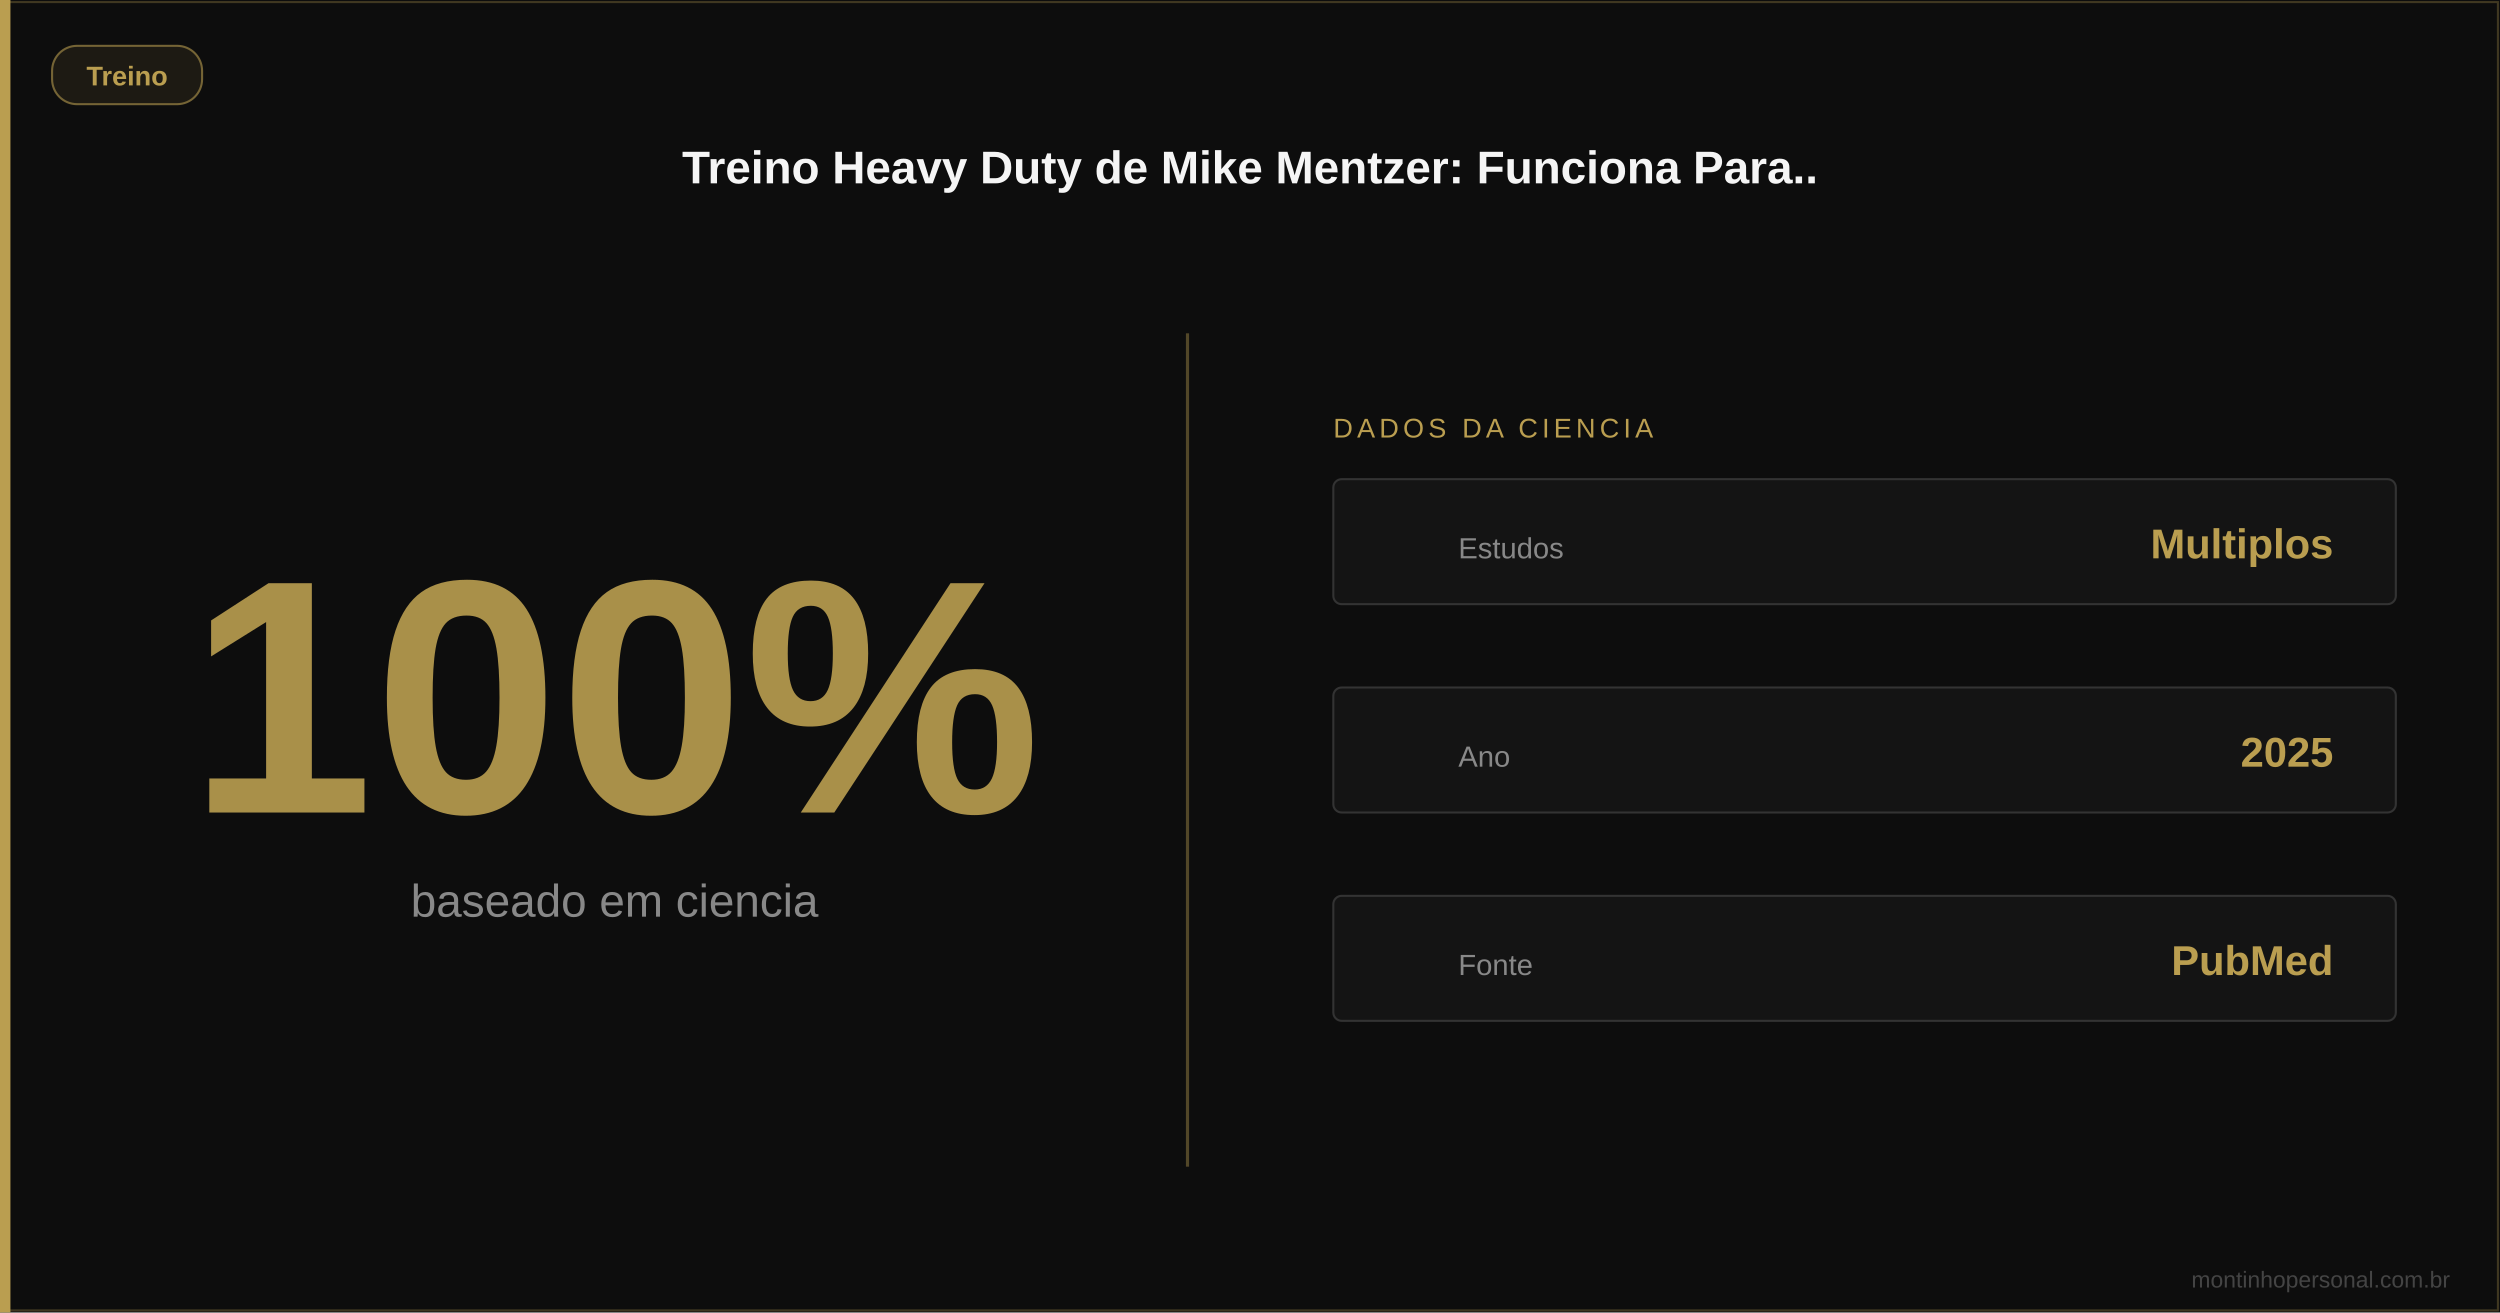
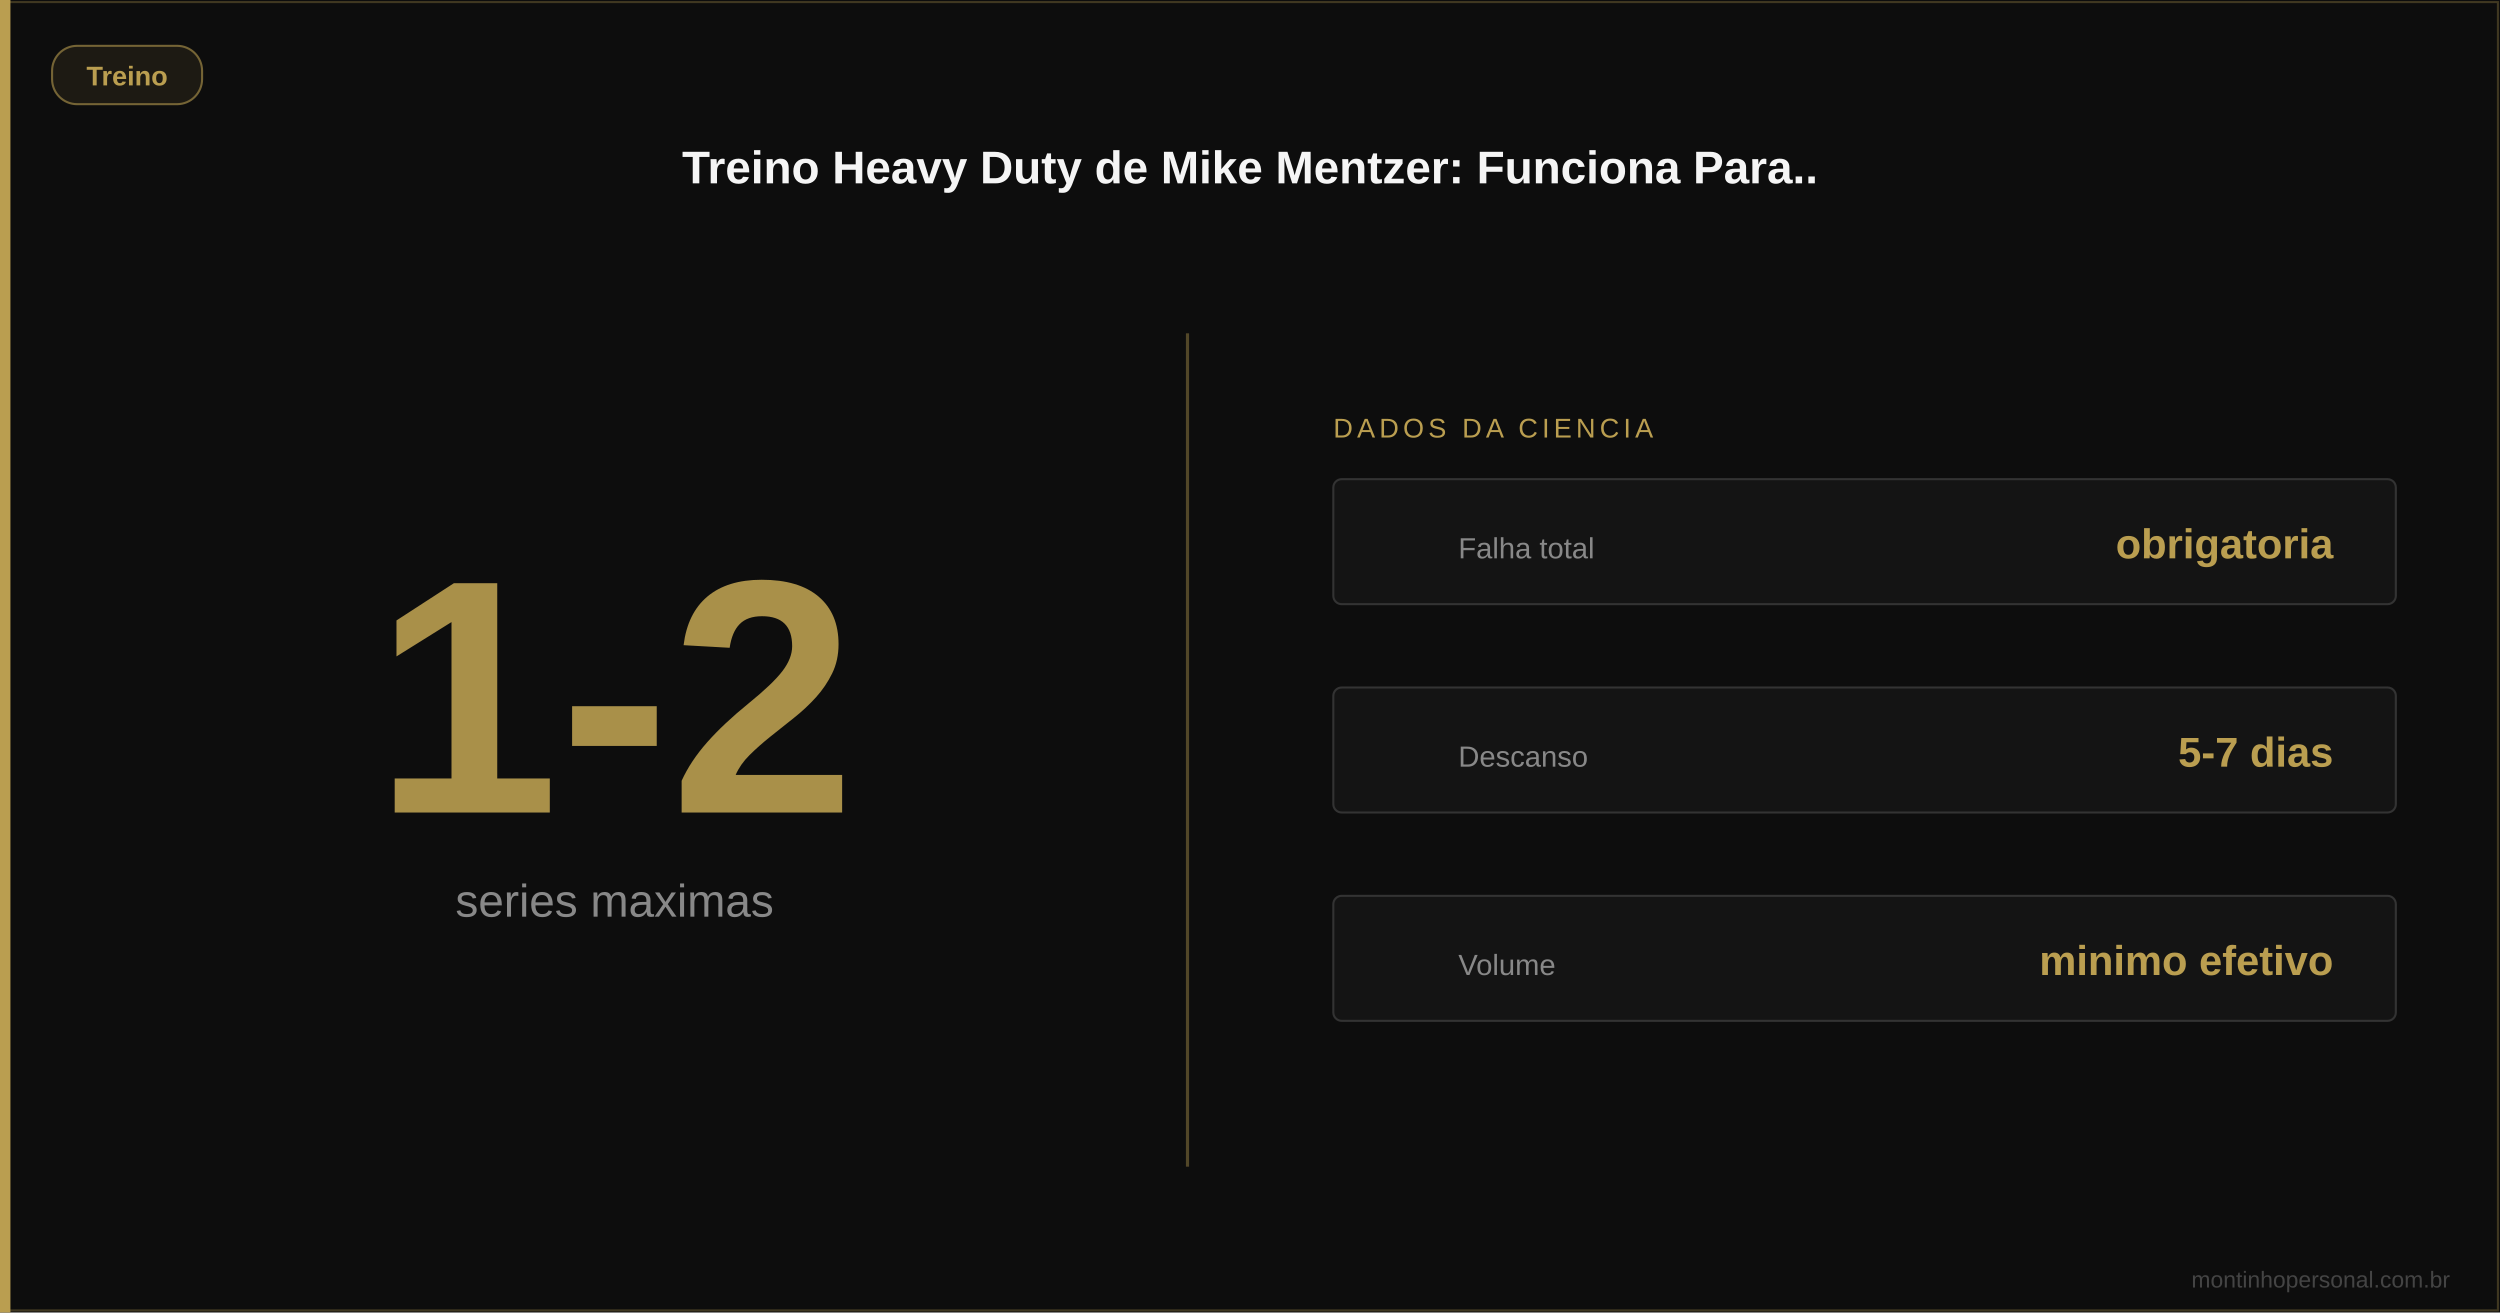
<svg xmlns="http://www.w3.org/2000/svg" viewBox="0 0 1200 630" width="1200" height="630" role="img" aria-label="Treino Heavy Duty de Mike Mentzer: Funciona Para Hipertrofia? A Anal..">
  <rect width="1200" height="630" fill="#0d0d0d" />
  <rect x="0" y="0" width="5" height="630" fill="#BA9E50" />
  <rect x="1" y="1" width="1198" height="628" fill="none" stroke="#BA9E50" stroke-width="1" opacity="0.3" />
  <rect x="25" y="22" width="72" height="28" rx="12" fill="#BA9E50" fill-opacity="0.15" stroke="#BA9E50" stroke-width="1" opacity="0.6" />
  <text x="61" y="41" font-family="Arial,sans-serif" font-size="13" fill="#BA9E50" text-anchor="middle" font-weight="600">Treino</text>
  <text x="600" y="88" font-family="Arial,sans-serif" font-size="22" fill="#F5F5F5" text-anchor="middle" font-weight="bold">Treino Heavy Duty de Mike Mentzer: Funciona Para..</text>
-   <text x="295" y="390" font-family="Arial,sans-serif" font-size="160" fill="#BA9E50" text-anchor="middle" font-weight="bold" opacity="0.9">100%</text>
-   <text x="295" y="440" font-family="Arial,sans-serif" font-size="22" fill="#888888" text-anchor="middle">baseado em ciencia</text>
+   <text x="295" y="390" font-family="Arial,sans-serif" font-size="160" fill="#BA9E50" text-anchor="middle" font-weight="bold" opacity="0.9">1-2</text>
+   <text x="295" y="440" font-family="Arial,sans-serif" font-size="22" fill="#888888" text-anchor="middle">series maximas</text>
  <line x1="570" y1="160" x2="570" y2="560" stroke="#BA9E50" stroke-width="1.5" opacity="0.4" />
  <text x="640" y="210" font-family="Arial,sans-serif" font-size="13" fill="#BA9E50" letter-spacing="2">DADOS DA CIENCIA</text>
  <rect x="640" y="230" width="510" height="60" rx="4" fill="#141414" stroke="#333" stroke-width="1" />
-   <text x="700" y="268" font-family="Arial,sans-serif" font-size="14" fill="#888888">Estudos</text>
-   <text x="1120" y="268" font-family="Arial,sans-serif" font-size="20" fill="#BA9E50" text-anchor="end" font-weight="bold">Multiplos</text>
+   <text x="700" y="268" font-family="Arial,sans-serif" font-size="14" fill="#888888">Falha total</text>
+   <text x="1120" y="268" font-family="Arial,sans-serif" font-size="20" fill="#BA9E50" text-anchor="end" font-weight="bold">obrigatoria</text>
  <rect x="640" y="330" width="510" height="60" rx="4" fill="#141414" stroke="#333" stroke-width="1" />
-   <text x="700" y="368" font-family="Arial,sans-serif" font-size="14" fill="#888888">Ano</text>
-   <text x="1120" y="368" font-family="Arial,sans-serif" font-size="20" fill="#BA9E50" text-anchor="end" font-weight="bold">2025</text>
+   <text x="700" y="368" font-family="Arial,sans-serif" font-size="14" fill="#888888">Descanso</text>
+   <text x="1120" y="368" font-family="Arial,sans-serif" font-size="20" fill="#BA9E50" text-anchor="end" font-weight="bold">5-7 dias</text>
  <rect x="640" y="430" width="510" height="60" rx="4" fill="#141414" stroke="#333" stroke-width="1" />
-   <text x="700" y="468" font-family="Arial,sans-serif" font-size="14" fill="#888888">Fonte</text>
-   <text x="1120" y="468" font-family="Arial,sans-serif" font-size="20" fill="#BA9E50" text-anchor="end" font-weight="bold">PubMed</text>
+   <text x="700" y="468" font-family="Arial,sans-serif" font-size="14" fill="#888888">Volume</text>
+   <text x="1120" y="468" font-family="Arial,sans-serif" font-size="20" fill="#BA9E50" text-anchor="end" font-weight="bold">minimo efetivo</text>
  <text x="1176" y="618" font-family="Arial,sans-serif" font-size="11" fill="#444" text-anchor="end">montinhopersonal.com.br</text>
</svg>
